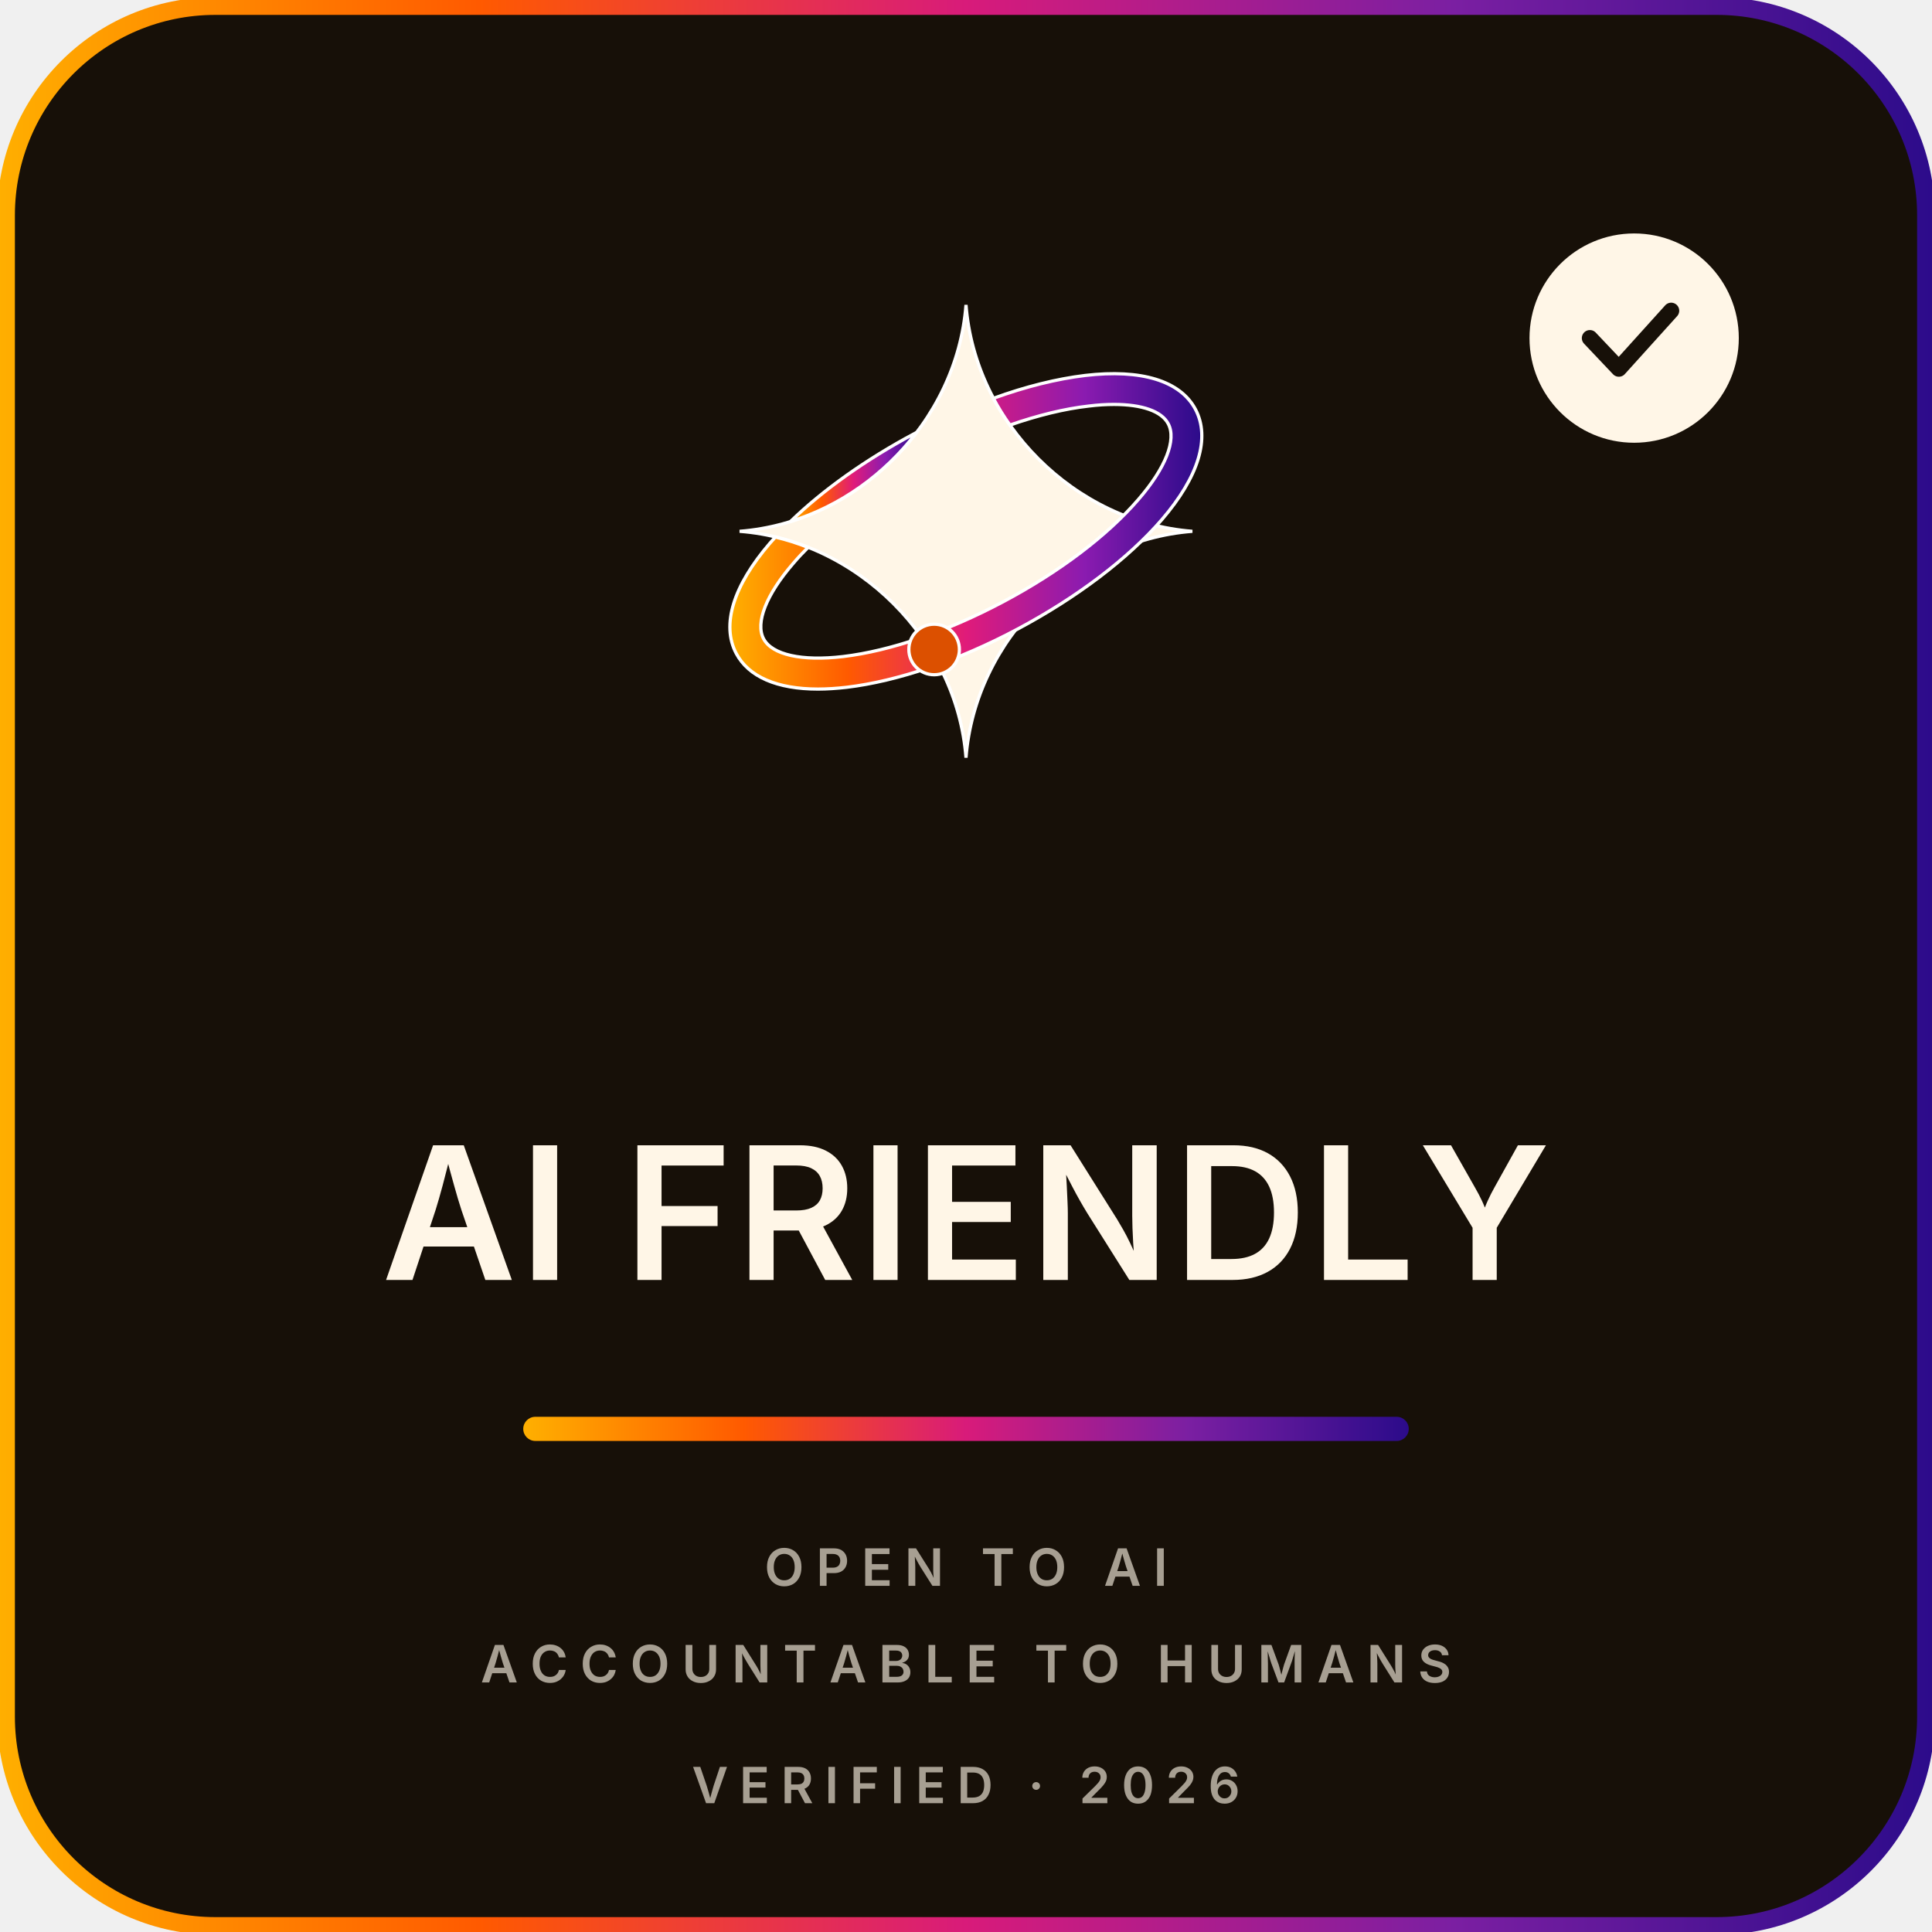
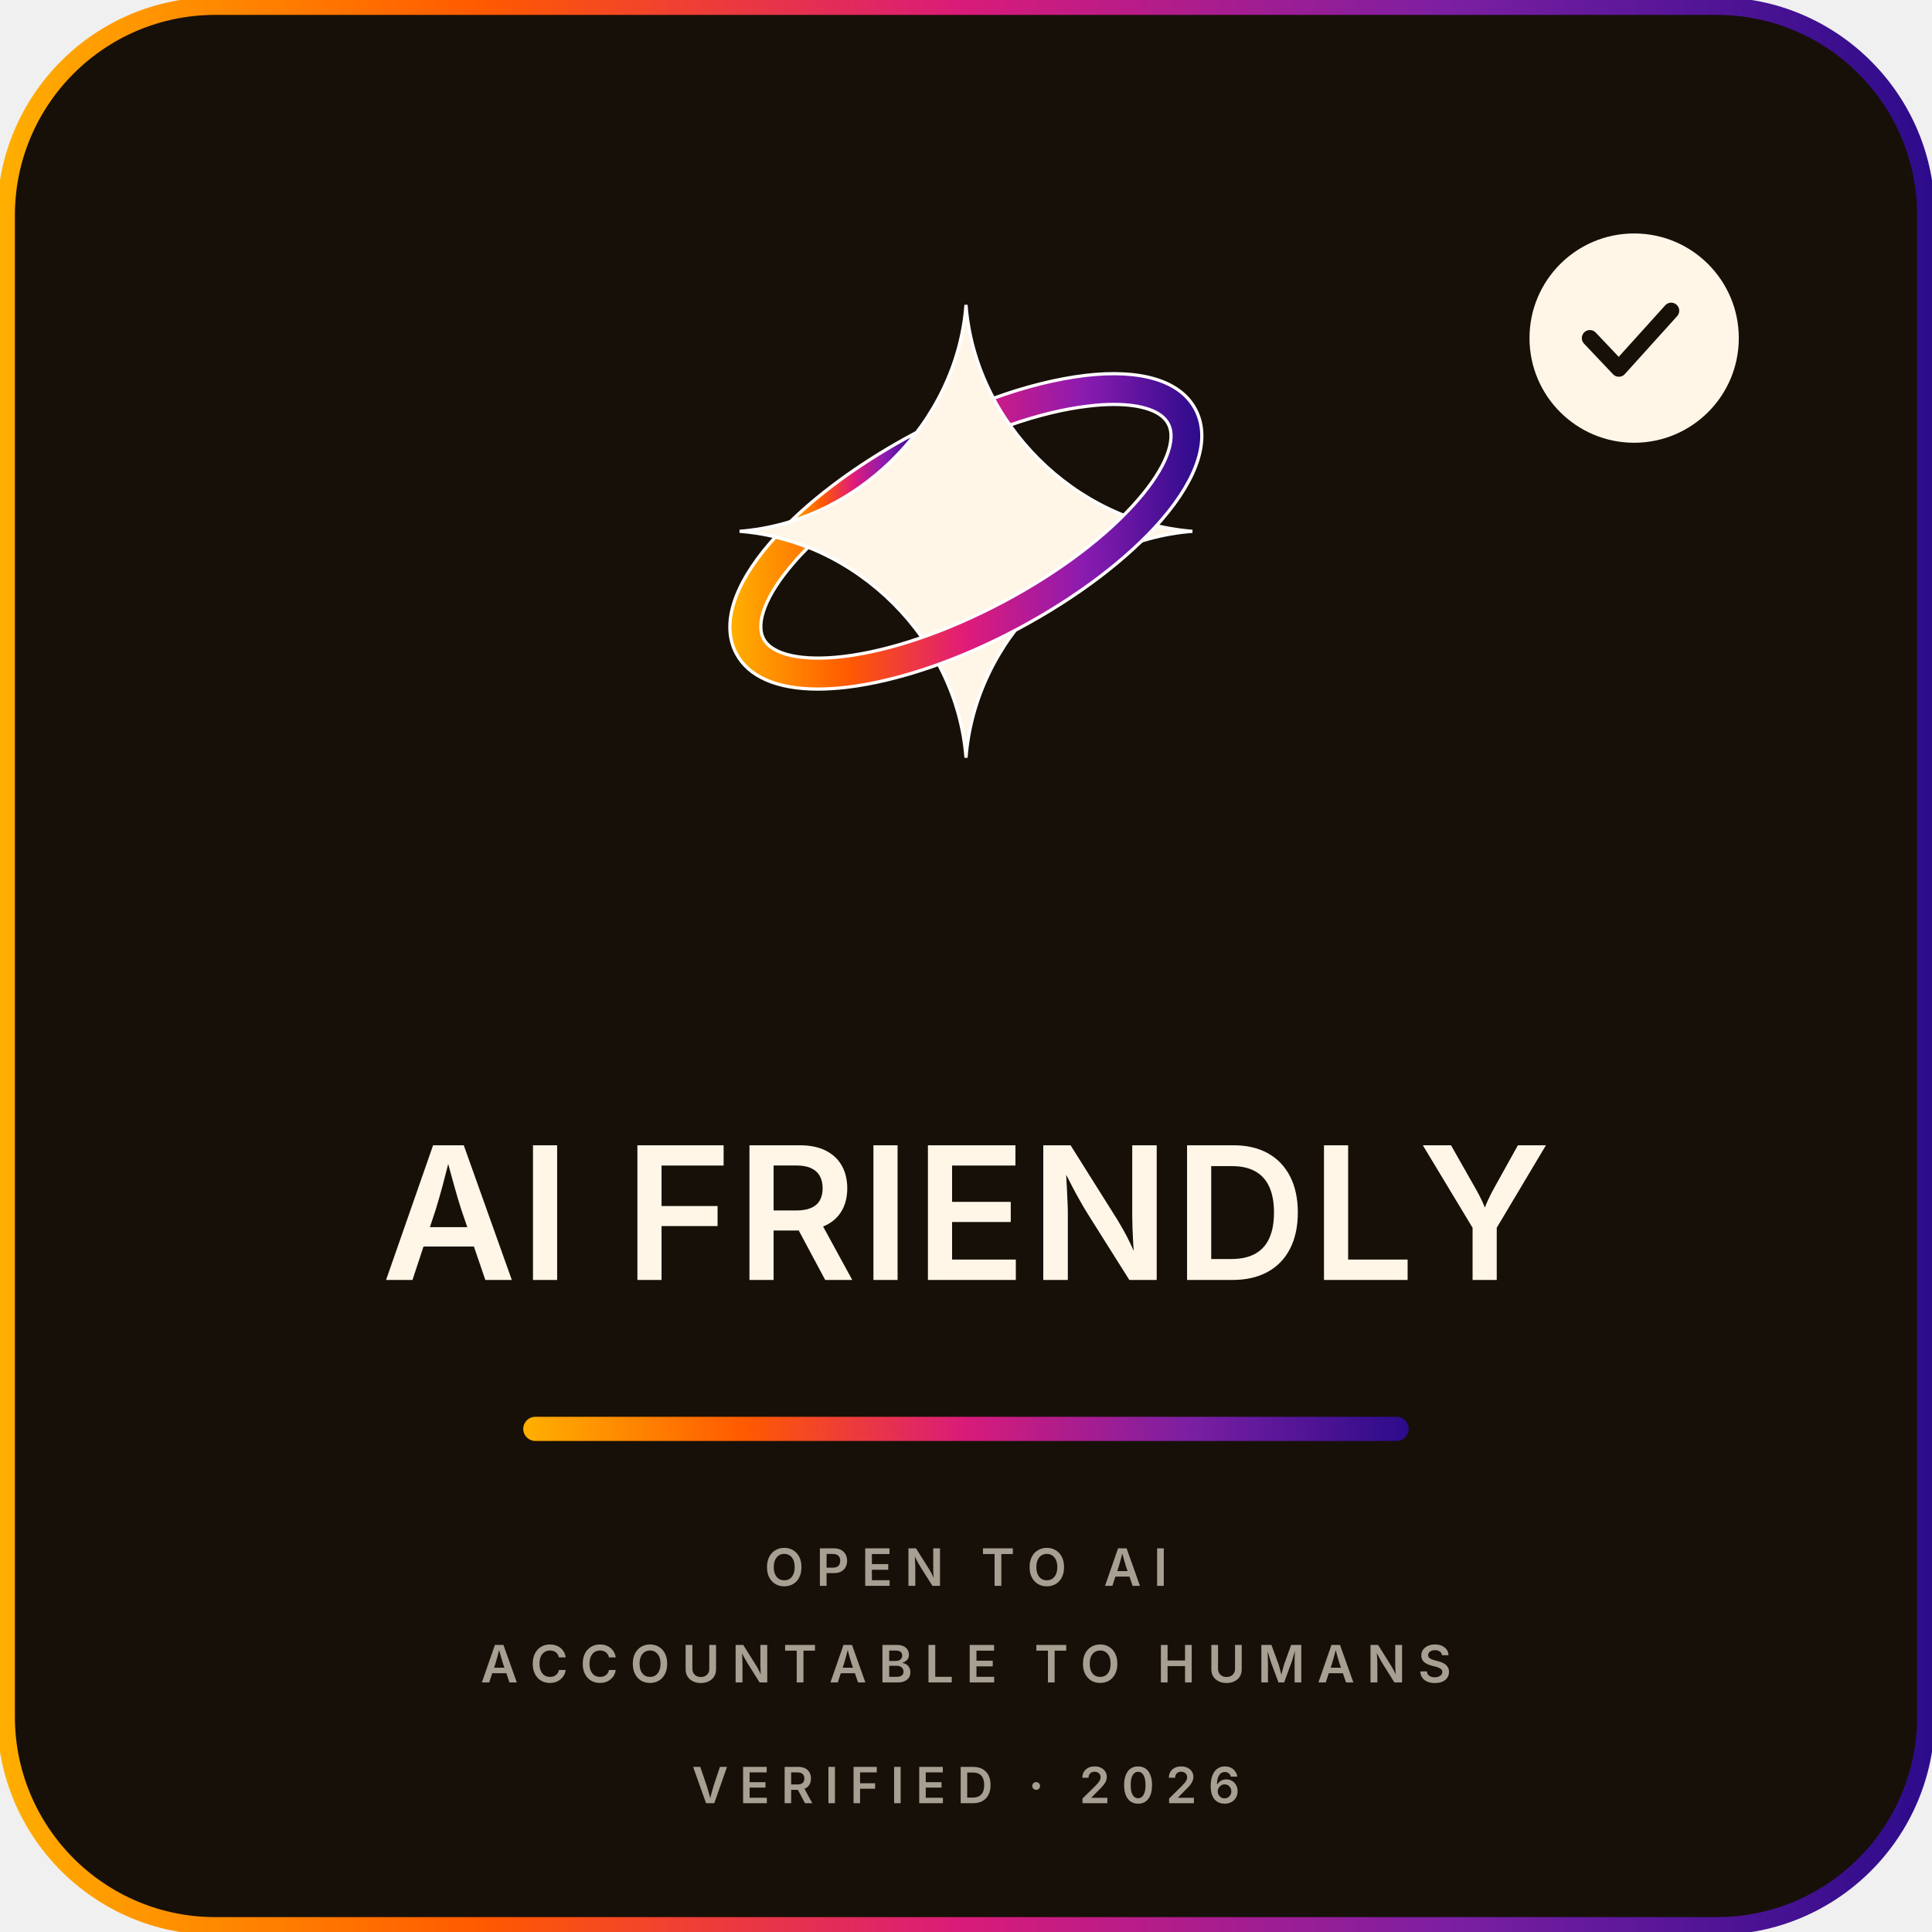
<svg xmlns="http://www.w3.org/2000/svg" width="240" height="240" viewBox="0 0 240 240" role="img">
  <defs>
    <linearGradient id="spec" x1="10" y1="6" x2="54" y2="58" gradientUnits="userSpaceOnUse">
      <stop offset="0" stop-color="#ffb000" />
      <stop offset=".27" stop-color="#ff6a00" />
      <stop offset=".52" stop-color="#e01b7a" />
      <stop offset=".74" stop-color="#8b1bb0" />
      <stop offset="1" stop-color="#2b0b8a" />
    </linearGradient>
    <linearGradient id="specwide" x1="0" y1="0" x2="1" y2="0">
      <stop offset="0" stop-color="#ffb000" />
      <stop offset=".25" stop-color="#ff5a00" />
      <stop offset=".5" stop-color="#d81b7a" />
      <stop offset=".75" stop-color="#7b1fa2" />
      <stop offset="1" stop-color="#2b0b8a" />
    </linearGradient>
  </defs>
  <rect x=".75" y=".75" width="238.5" height="238.5" rx="26" fill="#171008" stroke="url(#specwide)" stroke-width="2.2" />
  <g transform="translate(84.00 30.00) scale(0.2)">
    <defs>
      <linearGradient id="g1m6" gradientUnits="userSpaceOnUse" x1="70.949" y1="146.286" x2="149.285" y2="146.286">
        <stop offset="0" stop-color="#FFB000" />
        <stop offset="0.25" stop-color="#FF5A00" />
        <stop offset="0.5" stop-color="#E01B7A" />
        <stop offset="0.75" stop-color="#8B1BB0" />
        <stop offset="1" stop-color="#2B0B8A" />
      </linearGradient>
      <linearGradient id="g2m6" gradientUnits="userSpaceOnUse" x1="33.495" y1="180" x2="326.505" y2="180">
        <stop offset="0" stop-color="#FFB000" />
        <stop offset="0.25" stop-color="#FF5A00" />
        <stop offset="0.5" stop-color="#E01B7A" />
        <stop offset="0.75" stop-color="#8B1BB0" />
        <stop offset="1" stop-color="#2B0B8A" />
      </linearGradient>
    </defs>
    <path d="M180,39.4c-5.6,73.1-67.5,135-140.6,140.6c73.1,5.6,135,67.5,140.6,140.6c5.6-73.1,67.5-135,140.6-140.6C247.5,174.4,185.6,112.5,180,39.4z" fill="#fff6e7" stroke="#FFFFFF" stroke-width="2" />
    <path d="M149.3,118.6c-0.5,0.3-1,0.5-1.5,0.8c-30,16-56.7,35-76.8,54.5C102.1,164.3,129.6,144.5,149.3,118.6z" fill="url(#g1m6)" stroke="#FFFFFF" stroke-width="2" />
    <path d="M322.5,104.2c-9.4-17.7-33.7-25.1-68.5-21c-17.5,2.1-36.9,6.9-57,14.2c3.1,5.8,6.5,11.3,10.3,16.6c17.3-6,33.9-10.1,49-11.8c5.6-0.7,10.8-1,15.6-1c17.4,0,29.6,4.2,33.7,12c5.3,9.9-1.6,27.5-18.5,47c-19.3,22.4-49.1,45-83.9,63.5c-34.8,18.5-70.2,30.6-99.6,34.1c-25.6,3-44-1.1-49.3-11c-5.3-9.9,1.6-27.5,18.5-47c2.8-3.3,5.9-6.6,9.1-9.8c-6.6-2.6-13.4-4.8-20.3-6.4c-1.1,1.3-2.3,2.5-3.4,3.8c-22.8,26.5-30.3,50.8-20.9,68.5c7.7,14.5,25.4,22.1,50.8,22.1c5.5,0,11.5-0.4,17.7-1.1c31.7-3.8,69.5-16.6,106.3-36.2c36.8-19.6,68.6-43.7,89.5-67.9C324.5,146.2,331.9,121.9,322.5,104.2z" fill="url(#g2m6)" stroke="#FFFFFF" stroke-width="2" />
-     <circle cx="160.2" cy="253.4" r="15.7" fill="#dc5000" stroke="#FFFFFF" stroke-width="2" />
  </g>
  <path d="M47.96 159.00 53.80 142.27H57.61L63.58 159.00H60.29L57.32 150.31Q56.88 148.96 56.41 147.26Q55.93 145.56 55.36 143.39H55.99Q55.43 145.58 54.98 147.29Q54.52 149.00 54.11 150.31L51.24 159.00ZM51.36 154.85V152.44H60.18V154.85Z M69.21 142.27V159.00H66.21V142.27Z M79.18 159.00V142.27H89.89V144.79H82.18V149.82H89.14V152.31H82.18V159.00Z M93.10 159.00V142.27H99.36Q101.28 142.27 102.59 142.94Q103.91 143.61 104.58 144.82Q105.25 146.02 105.25 147.62Q105.25 149.22 104.57 150.40Q103.89 151.58 102.57 152.22Q101.25 152.86 99.31 152.86H94.85V150.37H98.91Q100.05 150.37 100.77 150.05Q101.49 149.73 101.84 149.12Q102.19 148.50 102.19 147.62Q102.19 146.72 101.84 146.09Q101.49 145.46 100.77 145.12Q100.05 144.78 98.90 144.78H96.10V159.00ZM102.51 159.00 98.45 151.41H101.73L105.87 159.00Z M111.50 142.27V159.00H108.50V142.27Z M115.27 159.00V142.27H126.14V144.79H118.27V149.30H125.56V151.80H118.27V156.47H126.19V159.00Z M129.60 159.00V142.27H132.99L138.78 151.48Q139.13 152.05 139.54 152.78Q139.95 153.50 140.38 154.40Q140.82 155.29 141.25 156.38H140.91Q140.83 155.44 140.77 154.44Q140.71 153.45 140.68 152.55Q140.65 151.66 140.65 151.04V142.27H143.69V159.00H140.29L135.07 150.71Q134.58 149.91 134.14 149.13Q133.70 148.36 133.19 147.38Q132.69 146.40 131.97 145.02H132.39Q132.46 146.24 132.52 147.34Q132.58 148.43 132.61 149.29Q132.65 150.16 132.65 150.69V159.00Z M153.12 159.00H148.89V156.40H152.97Q154.73 156.40 155.90 155.76Q157.08 155.12 157.67 153.83Q158.26 152.54 158.26 150.62Q158.26 148.70 157.67 147.42Q157.08 146.14 155.92 145.50Q154.77 144.86 153.05 144.86H148.80V142.27H153.23Q155.73 142.27 157.52 143.27Q159.30 144.27 160.26 146.14Q161.22 148.01 161.22 150.62Q161.22 153.23 160.26 155.11Q159.30 156.99 157.49 157.99Q155.67 159.00 153.12 159.00ZM150.46 142.27V159.00H147.46V142.27Z M164.47 159.00V142.27H167.47V156.47H174.86V159.00Z M182.93 159.00V152.52L176.75 142.27H180.25L183.24 147.54Q183.72 148.37 184.09 149.16Q184.46 149.95 184.85 151.09H184.07Q184.45 149.94 184.82 149.14Q185.18 148.34 185.63 147.54L188.56 142.27H192.04L185.93 152.52V159.00Z" fill="#fff6e7" />
  <rect x="65.0" y="176" width="110" height="3" rx="1.5" fill="url(#specwide)" />
  <path d="M97.42 197.06Q96.81 197.06 96.33 196.78Q95.84 196.49 95.56 195.96Q95.28 195.42 95.28 194.68Q95.28 193.92 95.56 193.39Q95.84 192.85 96.33 192.57Q96.81 192.28 97.42 192.28Q98.03 192.28 98.52 192.57Q99.00 192.85 99.28 193.39Q99.56 193.92 99.56 194.68Q99.56 195.43 99.28 195.96Q99.00 196.50 98.52 196.78Q98.03 197.06 97.42 197.06ZM97.42 196.31Q97.80 196.31 98.09 196.13Q98.39 195.94 98.55 195.57Q98.72 195.20 98.72 194.68Q98.72 194.14 98.55 193.77Q98.39 193.41 98.09 193.22Q97.80 193.03 97.42 193.03Q97.04 193.03 96.75 193.22Q96.46 193.41 96.29 193.78Q96.12 194.14 96.12 194.68Q96.12 195.20 96.29 195.57Q96.46 195.94 96.75 196.13Q97.04 196.31 97.42 196.31Z M101.85 197.00V192.34H103.59Q104.12 192.34 104.49 192.54Q104.85 192.75 105.04 193.09Q105.23 193.44 105.23 193.89Q105.23 194.33 105.04 194.68Q104.85 195.03 104.48 195.23Q104.12 195.42 103.58 195.42H102.42V194.74H103.47Q103.78 194.74 103.98 194.63Q104.19 194.52 104.28 194.33Q104.38 194.13 104.38 193.89Q104.38 193.64 104.28 193.45Q104.19 193.26 103.98 193.15Q103.78 193.04 103.46 193.04H102.68V197.00Z M107.48 197.00V192.34H110.50V193.05H108.31V194.30H110.34V195.00H108.31V196.30H110.51V197.00Z M112.85 197.00V192.34H113.79L115.41 194.91Q115.50 195.07 115.62 195.27Q115.73 195.47 115.85 195.72Q115.97 195.97 116.09 196.27H116.00Q115.98 196.01 115.96 195.73Q115.94 195.45 115.93 195.21Q115.93 194.96 115.93 194.79V192.34H116.77V197.00H115.83L114.37 194.69Q114.24 194.47 114.11 194.25Q113.99 194.04 113.85 193.77Q113.71 193.49 113.51 193.11H113.63Q113.65 193.45 113.66 193.75Q113.68 194.06 113.69 194.30Q113.70 194.54 113.70 194.69V197.00Z M122.11 193.05V192.34H125.82V193.05H124.39V197.00H123.55V193.05Z M130.04 197.06Q129.43 197.06 128.95 196.78Q128.46 196.49 128.18 195.96Q127.90 195.42 127.90 194.68Q127.90 193.92 128.18 193.39Q128.46 192.85 128.95 192.57Q129.43 192.28 130.04 192.28Q130.65 192.28 131.13 192.57Q131.62 192.85 131.90 193.39Q132.18 193.92 132.18 194.68Q132.18 195.43 131.90 195.96Q131.62 196.50 131.13 196.78Q130.65 197.06 130.04 197.06ZM130.04 196.31Q130.42 196.31 130.71 196.13Q131.00 195.94 131.17 195.57Q131.34 195.20 131.34 194.68Q131.34 194.14 131.17 193.77Q131.00 193.41 130.71 193.22Q130.42 193.03 130.04 193.03Q129.66 193.03 129.37 193.22Q129.07 193.41 128.91 193.78Q128.74 194.14 128.74 194.68Q128.74 195.20 128.91 195.57Q129.07 195.94 129.37 196.13Q129.66 196.31 130.04 196.31Z M137.27 197.00 138.89 192.34H139.95L141.61 197.00H140.70L139.87 194.58Q139.75 194.21 139.62 193.73Q139.49 193.26 139.33 192.66H139.50Q139.35 193.26 139.22 193.74Q139.09 194.22 138.98 194.58L138.18 197.00ZM138.21 195.85V195.17H140.67V195.85Z M144.57 192.34V197.00H143.74V192.34Z" fill="rgba(255,246,231,.62)" />
  <path d="M59.86 209.00 61.48 204.34H62.54L64.20 209.00H63.29L62.46 206.58Q62.34 206.21 62.21 205.73Q62.07 205.26 61.92 204.66H62.09Q61.94 205.26 61.81 205.74Q61.68 206.22 61.57 206.58L60.77 209.00ZM60.80 207.85V207.17H63.25V207.85Z M68.31 209.06Q67.70 209.06 67.22 208.78Q66.73 208.49 66.46 207.96Q66.18 207.42 66.18 206.68Q66.18 205.92 66.46 205.39Q66.74 204.85 67.22 204.57Q67.70 204.28 68.31 204.28Q68.69 204.28 69.02 204.39Q69.36 204.50 69.62 204.71Q69.88 204.91 70.05 205.21Q70.22 205.51 70.27 205.89H69.43Q69.39 205.69 69.29 205.53Q69.19 205.37 69.05 205.25Q68.90 205.14 68.72 205.09Q68.53 205.03 68.32 205.03Q67.94 205.03 67.65 205.22Q67.35 205.41 67.18 205.78Q67.02 206.15 67.02 206.68Q67.02 207.21 67.19 207.57Q67.35 207.94 67.65 208.13Q67.94 208.31 68.32 208.31Q68.53 208.31 68.71 208.26Q68.90 208.20 69.04 208.09Q69.19 207.98 69.29 207.82Q69.39 207.66 69.43 207.45H70.27Q70.23 207.78 70.07 208.08Q69.91 208.37 69.66 208.59Q69.40 208.81 69.06 208.94Q68.72 209.06 68.31 209.06Z M74.52 209.06Q73.91 209.06 73.43 208.78Q72.95 208.49 72.67 207.96Q72.39 207.42 72.39 206.68Q72.39 205.92 72.67 205.39Q72.95 204.85 73.44 204.57Q73.92 204.28 74.52 204.28Q74.91 204.28 75.24 204.39Q75.57 204.50 75.83 204.71Q76.09 204.91 76.26 205.21Q76.43 205.51 76.49 205.89H75.65Q75.61 205.69 75.51 205.53Q75.41 205.37 75.26 205.25Q75.12 205.14 74.93 205.09Q74.75 205.03 74.54 205.03Q74.16 205.03 73.86 205.22Q73.57 205.41 73.40 205.78Q73.23 206.15 73.23 206.68Q73.23 207.21 73.40 207.57Q73.57 207.94 73.86 208.13Q74.16 208.31 74.54 208.31Q74.74 208.31 74.93 208.26Q75.11 208.20 75.26 208.09Q75.41 207.98 75.51 207.82Q75.61 207.66 75.65 207.45H76.49Q76.44 207.78 76.29 208.08Q76.13 208.37 75.87 208.59Q75.62 208.81 75.28 208.94Q74.94 209.06 74.52 209.06Z M80.75 209.06Q80.14 209.06 79.65 208.78Q79.17 208.49 78.89 207.96Q78.61 207.42 78.61 206.68Q78.61 205.92 78.89 205.39Q79.17 204.85 79.65 204.57Q80.14 204.28 80.75 204.28Q81.36 204.28 81.84 204.57Q82.32 204.85 82.60 205.39Q82.88 205.92 82.88 206.68Q82.88 207.43 82.60 207.96Q82.32 208.50 81.84 208.78Q81.36 209.06 80.75 209.06ZM80.75 208.31Q81.13 208.31 81.42 208.13Q81.71 207.94 81.88 207.57Q82.05 207.20 82.05 206.68Q82.05 206.14 81.88 205.77Q81.71 205.41 81.42 205.22Q81.13 205.03 80.75 205.03Q80.37 205.03 80.08 205.22Q79.78 205.41 79.62 205.78Q79.45 206.14 79.45 206.68Q79.45 207.20 79.62 207.57Q79.78 207.94 80.08 208.13Q80.37 208.31 80.75 208.31Z M87.06 209.07Q86.49 209.07 86.07 208.85Q85.64 208.64 85.41 208.26Q85.17 207.88 85.17 207.38V204.34H86.01V207.31Q86.01 207.61 86.14 207.83Q86.27 208.06 86.50 208.19Q86.74 208.32 87.06 208.32Q87.39 208.32 87.62 208.19Q87.86 208.06 87.99 207.83Q88.11 207.61 88.11 207.31V204.34H88.95V207.38Q88.95 207.88 88.71 208.26Q88.48 208.64 88.05 208.85Q87.63 209.07 87.06 209.07Z M91.38 209.00V204.34H92.33L93.94 206.91Q94.04 207.07 94.15 207.27Q94.26 207.47 94.38 207.72Q94.51 207.97 94.63 208.27H94.53Q94.51 208.01 94.49 207.73Q94.48 207.45 94.47 207.21Q94.46 206.96 94.46 206.79V204.34H95.31V209.00H94.36L92.91 206.69Q92.77 206.47 92.65 206.25Q92.52 206.04 92.38 205.77Q92.24 205.49 92.04 205.11H92.16Q92.18 205.45 92.20 205.75Q92.21 206.06 92.22 206.30Q92.23 206.54 92.23 206.69V209.00Z M97.53 205.05V204.34H101.24V205.05H99.81V209.00H98.97V205.05Z M103.16 209.00 104.78 204.34H105.84L107.50 209.00H106.59L105.76 206.58Q105.64 206.21 105.51 205.73Q105.37 205.26 105.22 204.66H105.39Q105.24 205.26 105.11 205.74Q104.98 206.22 104.87 206.58L104.07 209.00ZM104.10 207.85V207.17H106.55V207.85Z M109.62 209.00V204.34H111.41Q111.91 204.34 112.24 204.50Q112.58 204.66 112.74 204.93Q112.91 205.21 112.91 205.55Q112.91 205.84 112.80 206.04Q112.69 206.24 112.51 206.36Q112.32 206.49 112.10 206.55V206.59Q112.34 206.60 112.57 206.74Q112.80 206.88 112.94 207.13Q113.09 207.38 113.09 207.73Q113.09 208.09 112.92 208.38Q112.74 208.67 112.39 208.83Q112.04 209.00 111.50 209.00ZM110.46 208.30H111.37Q111.83 208.30 112.04 208.12Q112.24 207.95 112.24 207.67Q112.24 207.46 112.14 207.29Q112.04 207.12 111.85 207.03Q111.66 206.93 111.40 206.93H110.46ZM110.46 206.33H111.30Q111.52 206.33 111.70 206.25Q111.87 206.17 111.97 206.02Q112.08 205.86 112.08 205.66Q112.08 205.39 111.89 205.21Q111.69 205.04 111.32 205.04H110.46Z M115.34 209.00V204.34H116.18V208.30H118.23V209.00Z M120.46 209.00V204.34H123.49V205.05H121.30V206.30H123.32V207.00H121.30V208.30H123.50V209.00Z M128.74 205.05V204.34H132.45V205.05H131.01V209.00H130.18V205.05Z M136.67 209.06Q136.06 209.06 135.57 208.78Q135.09 208.49 134.81 207.96Q134.53 207.42 134.53 206.68Q134.53 205.92 134.81 205.39Q135.09 204.85 135.57 204.57Q136.06 204.28 136.67 204.28Q137.28 204.28 137.76 204.57Q138.24 204.85 138.52 205.39Q138.80 205.92 138.80 206.68Q138.80 207.43 138.52 207.96Q138.24 208.50 137.76 208.78Q137.28 209.06 136.67 209.06ZM136.67 208.31Q137.05 208.31 137.34 208.13Q137.63 207.94 137.80 207.57Q137.96 207.20 137.96 206.68Q137.96 206.14 137.80 205.77Q137.63 205.41 137.34 205.22Q137.05 205.03 136.67 205.03Q136.29 205.03 135.99 205.22Q135.70 205.41 135.53 205.78Q135.37 206.14 135.37 206.68Q135.37 207.20 135.53 207.57Q135.70 207.94 135.99 208.13Q136.29 208.31 136.67 208.31Z M144.21 209.00V204.34H145.04V206.27H147.21V204.34H148.04V209.00H147.21V206.97H145.04V209.00Z M152.37 209.07Q151.80 209.07 151.37 208.85Q150.95 208.64 150.71 208.26Q150.48 207.88 150.48 207.38V204.34H151.31V207.31Q151.31 207.61 151.44 207.83Q151.57 208.06 151.81 208.19Q152.04 208.32 152.37 208.32Q152.69 208.32 152.92 208.19Q153.16 208.06 153.29 207.83Q153.42 207.61 153.42 207.31V204.34H154.25V207.38Q154.25 207.88 154.02 208.26Q153.78 208.64 153.36 208.85Q152.93 209.07 152.37 209.07Z M156.69 209.00V204.34H157.94L158.83 206.75Q158.87 206.88 158.93 207.09Q158.99 207.30 159.05 207.55Q159.11 207.79 159.17 208.02Q159.22 208.25 159.26 208.43H159.09Q159.13 208.26 159.18 208.03Q159.24 207.80 159.30 207.55Q159.36 207.31 159.42 207.10Q159.47 206.88 159.52 206.75L160.39 204.34H161.65V209.00H160.82V206.65Q160.82 206.50 160.82 206.29Q160.83 206.07 160.83 205.83Q160.84 205.59 160.85 205.34Q160.85 205.09 160.85 204.87H160.91Q160.85 205.11 160.78 205.37Q160.70 205.63 160.63 205.87Q160.56 206.11 160.50 206.32Q160.43 206.52 160.38 206.65L159.52 209.00H158.82L157.94 206.65Q157.90 206.52 157.83 206.32Q157.77 206.12 157.70 205.88Q157.62 205.64 157.55 205.38Q157.47 205.12 157.40 204.87H157.47Q157.48 205.08 157.48 205.32Q157.49 205.57 157.49 205.81Q157.50 206.06 157.50 206.28Q157.51 206.49 157.51 206.65V209.00Z M163.78 209.00 165.40 204.34H166.46L168.12 209.00H167.21L166.38 206.58Q166.26 206.21 166.13 205.73Q166.00 205.26 165.84 204.66H166.01Q165.86 205.26 165.73 205.74Q165.60 206.22 165.49 206.58L164.69 209.00ZM164.72 207.85V207.17H167.18V207.85Z M170.25 209.00V204.34H171.19L172.80 206.91Q172.90 207.07 173.01 207.27Q173.13 207.47 173.25 207.72Q173.37 207.97 173.49 208.27H173.40Q173.37 208.01 173.36 207.73Q173.34 207.45 173.33 207.21Q173.32 206.96 173.32 206.79V204.34H174.17V209.00H173.22L171.77 206.69Q171.63 206.47 171.51 206.25Q171.39 206.04 171.25 205.77Q171.11 205.49 170.91 205.11H171.02Q171.04 205.45 171.06 205.75Q171.08 206.06 171.09 206.30Q171.10 206.54 171.10 206.69V209.00Z M178.24 209.07Q177.70 209.07 177.30 208.90Q176.90 208.73 176.68 208.41Q176.45 208.09 176.43 207.63H177.26Q177.28 207.88 177.41 208.04Q177.54 208.20 177.76 208.28Q177.97 208.36 178.23 208.36Q178.51 208.36 178.72 208.27Q178.93 208.19 179.05 208.04Q179.17 207.89 179.17 207.69Q179.17 207.50 179.06 207.39Q178.96 207.27 178.77 207.19Q178.58 207.10 178.33 207.04L177.80 206.90Q177.22 206.75 176.89 206.45Q176.56 206.15 176.56 205.65Q176.56 205.24 176.78 204.93Q177.01 204.62 177.39 204.45Q177.78 204.28 178.26 204.28Q178.76 204.28 179.13 204.45Q179.51 204.63 179.72 204.93Q179.93 205.23 179.94 205.62H179.13Q179.10 205.32 178.86 205.16Q178.63 204.99 178.25 204.99Q177.99 204.99 177.80 205.07Q177.61 205.15 177.51 205.29Q177.41 205.43 177.41 205.60Q177.41 205.80 177.53 205.92Q177.65 206.05 177.83 206.12Q178.01 206.20 178.20 206.24L178.63 206.36Q178.89 206.42 179.14 206.52Q179.38 206.63 179.58 206.78Q179.77 206.94 179.89 207.17Q180.00 207.39 180.00 207.69Q180.00 208.10 179.79 208.41Q179.59 208.72 179.19 208.90Q178.80 209.07 178.24 209.07Z" fill="rgba(255,246,231,.62)" />
  <circle cx="203" cy="42" r="13" fill="#fff6e7" />
  <path d="M197.5 42 l3.6 3.8 l6.5 -7.2" fill="none" stroke="#171008" stroke-width="2" stroke-linecap="round" stroke-linejoin="round" />
  <path d="M87.71 224.00 86.10 219.49H86.99L87.79 221.83Q87.90 222.18 88.03 222.64Q88.16 223.10 88.31 223.68H88.14Q88.29 223.09 88.42 222.64Q88.54 222.18 88.65 221.83L89.43 219.49H90.31L88.73 224.00Z M92.31 224.00V219.49H95.24V220.17H93.12V221.39H95.09V222.06H93.12V223.32H95.26V224.00Z M97.47 224.00V219.49H99.16Q99.67 219.49 100.03 219.67Q100.38 219.85 100.56 220.18Q100.74 220.50 100.74 220.93Q100.74 221.36 100.56 221.68Q100.38 222.00 100.02 222.17Q99.66 222.34 99.14 222.34H97.94V221.67H99.04Q99.34 221.67 99.54 221.59Q99.73 221.50 99.82 221.34Q99.92 221.17 99.92 220.93Q99.92 220.69 99.82 220.52Q99.73 220.35 99.54 220.26Q99.34 220.17 99.03 220.17H98.28V224.00ZM100.00 224.00 98.91 221.95H99.79L100.91 224.00Z M103.72 219.49V224.00H102.91V219.49Z M106.03 224.00V219.49H108.92V220.17H106.84V221.52H108.71V222.20H106.84V224.00Z M111.88 219.49V224.00H111.07V219.49Z M114.19 224.00V219.49H117.12V220.17H115.00V221.39H116.96V222.06H115.00V223.32H117.13V224.00Z M120.87 224.00H119.73V223.30H120.83Q121.30 223.30 121.62 223.13Q121.94 222.95 122.10 222.61Q122.26 222.26 122.26 221.74Q122.26 221.22 122.10 220.88Q121.94 220.53 121.63 220.36Q121.31 220.19 120.85 220.19H119.71V219.49H120.90Q121.57 219.49 122.06 219.76Q122.54 220.03 122.80 220.53Q123.05 221.04 123.05 221.74Q123.05 222.44 122.79 222.95Q122.54 223.46 122.05 223.73Q121.56 224.00 120.87 224.00ZM120.15 219.49V224.00H119.34V219.49Z M128.72 222.34Q128.51 222.34 128.37 222.20Q128.23 222.06 128.23 221.86Q128.23 221.66 128.37 221.52Q128.51 221.38 128.72 221.38Q128.92 221.38 129.06 221.52Q129.20 221.66 129.20 221.86Q129.20 222.06 129.06 222.20Q128.92 222.34 128.72 222.34Z M134.47 224.00V223.42L136.04 221.88Q136.26 221.65 136.41 221.48Q136.56 221.30 136.64 221.13Q136.72 220.97 136.72 220.78Q136.72 220.56 136.62 220.41Q136.52 220.25 136.35 220.17Q136.18 220.09 135.97 220.09Q135.74 220.09 135.57 220.18Q135.41 220.27 135.31 220.44Q135.22 220.61 135.22 220.84H134.45Q134.45 220.41 134.65 220.09Q134.84 219.78 135.19 219.60Q135.53 219.43 135.98 219.43Q136.43 219.43 136.77 219.60Q137.11 219.77 137.30 220.06Q137.49 220.36 137.49 220.74Q137.49 220.99 137.40 221.23Q137.30 221.47 137.06 221.77Q136.82 222.07 136.38 222.49L135.59 223.29V223.33H137.56V224.00Z M141.38 224.06Q140.83 224.06 140.44 223.79Q140.06 223.51 139.85 223.00Q139.64 222.48 139.64 221.75Q139.64 221.02 139.85 220.50Q140.06 219.98 140.44 219.70Q140.83 219.43 141.38 219.43Q141.92 219.43 142.31 219.70Q142.70 219.98 142.90 220.50Q143.11 221.02 143.11 221.75Q143.11 222.48 142.91 223.00Q142.70 223.51 142.31 223.79Q141.93 224.06 141.38 224.06ZM141.38 223.38Q141.67 223.38 141.88 223.19Q142.08 223.00 142.19 222.63Q142.30 222.27 142.30 221.75Q142.30 221.22 142.19 220.86Q142.08 220.49 141.88 220.30Q141.67 220.10 141.38 220.10Q141.08 220.10 140.88 220.30Q140.67 220.49 140.56 220.86Q140.46 221.22 140.46 221.75Q140.46 222.27 140.56 222.63Q140.67 223.00 140.88 223.19Q141.08 223.38 141.38 223.38Z M145.23 224.00V223.42L146.79 221.88Q147.01 221.65 147.16 221.48Q147.31 221.30 147.39 221.13Q147.47 220.97 147.47 220.78Q147.47 220.56 147.37 220.41Q147.27 220.25 147.10 220.17Q146.93 220.09 146.72 220.09Q146.49 220.09 146.33 220.18Q146.16 220.27 146.07 220.44Q145.98 220.61 145.98 220.84H145.20Q145.20 220.41 145.40 220.09Q145.59 219.78 145.94 219.60Q146.28 219.43 146.73 219.43Q147.18 219.43 147.52 219.60Q147.86 219.77 148.06 220.06Q148.25 220.36 148.25 220.74Q148.25 220.99 148.15 221.23Q148.06 221.47 147.82 221.77Q147.57 222.07 147.13 222.49L146.35 223.29V223.33H148.31V224.00Z M152.12 224.06Q151.79 224.06 151.49 223.95Q151.18 223.84 150.93 223.59Q150.69 223.34 150.54 222.91Q150.40 222.49 150.40 221.87Q150.40 221.29 150.52 220.84Q150.64 220.39 150.87 220.07Q151.11 219.76 151.43 219.59Q151.76 219.43 152.16 219.43Q152.59 219.43 152.91 219.59Q153.24 219.76 153.44 220.05Q153.65 220.34 153.70 220.70H152.90Q152.84 220.44 152.65 220.29Q152.46 220.13 152.16 220.13Q151.85 220.13 151.63 220.31Q151.41 220.50 151.30 220.84Q151.18 221.18 151.18 221.66H151.22Q151.33 221.47 151.50 221.33Q151.67 221.19 151.88 221.11Q152.10 221.04 152.34 221.04Q152.74 221.04 153.05 221.23Q153.37 221.42 153.55 221.75Q153.74 222.08 153.74 222.51Q153.74 222.95 153.54 223.30Q153.33 223.66 152.97 223.86Q152.60 224.06 152.12 224.06ZM152.11 223.40Q152.35 223.40 152.54 223.29Q152.73 223.17 152.84 222.97Q152.96 222.77 152.96 222.53Q152.96 222.28 152.85 222.09Q152.74 221.89 152.55 221.77Q152.36 221.66 152.12 221.66Q151.94 221.66 151.79 221.73Q151.63 221.80 151.52 221.92Q151.40 222.04 151.34 222.20Q151.27 222.35 151.27 222.53Q151.27 222.77 151.38 222.96Q151.49 223.16 151.68 223.28Q151.87 223.40 152.11 223.40Z" fill="rgba(255,246,231,.62)" />
</svg>
